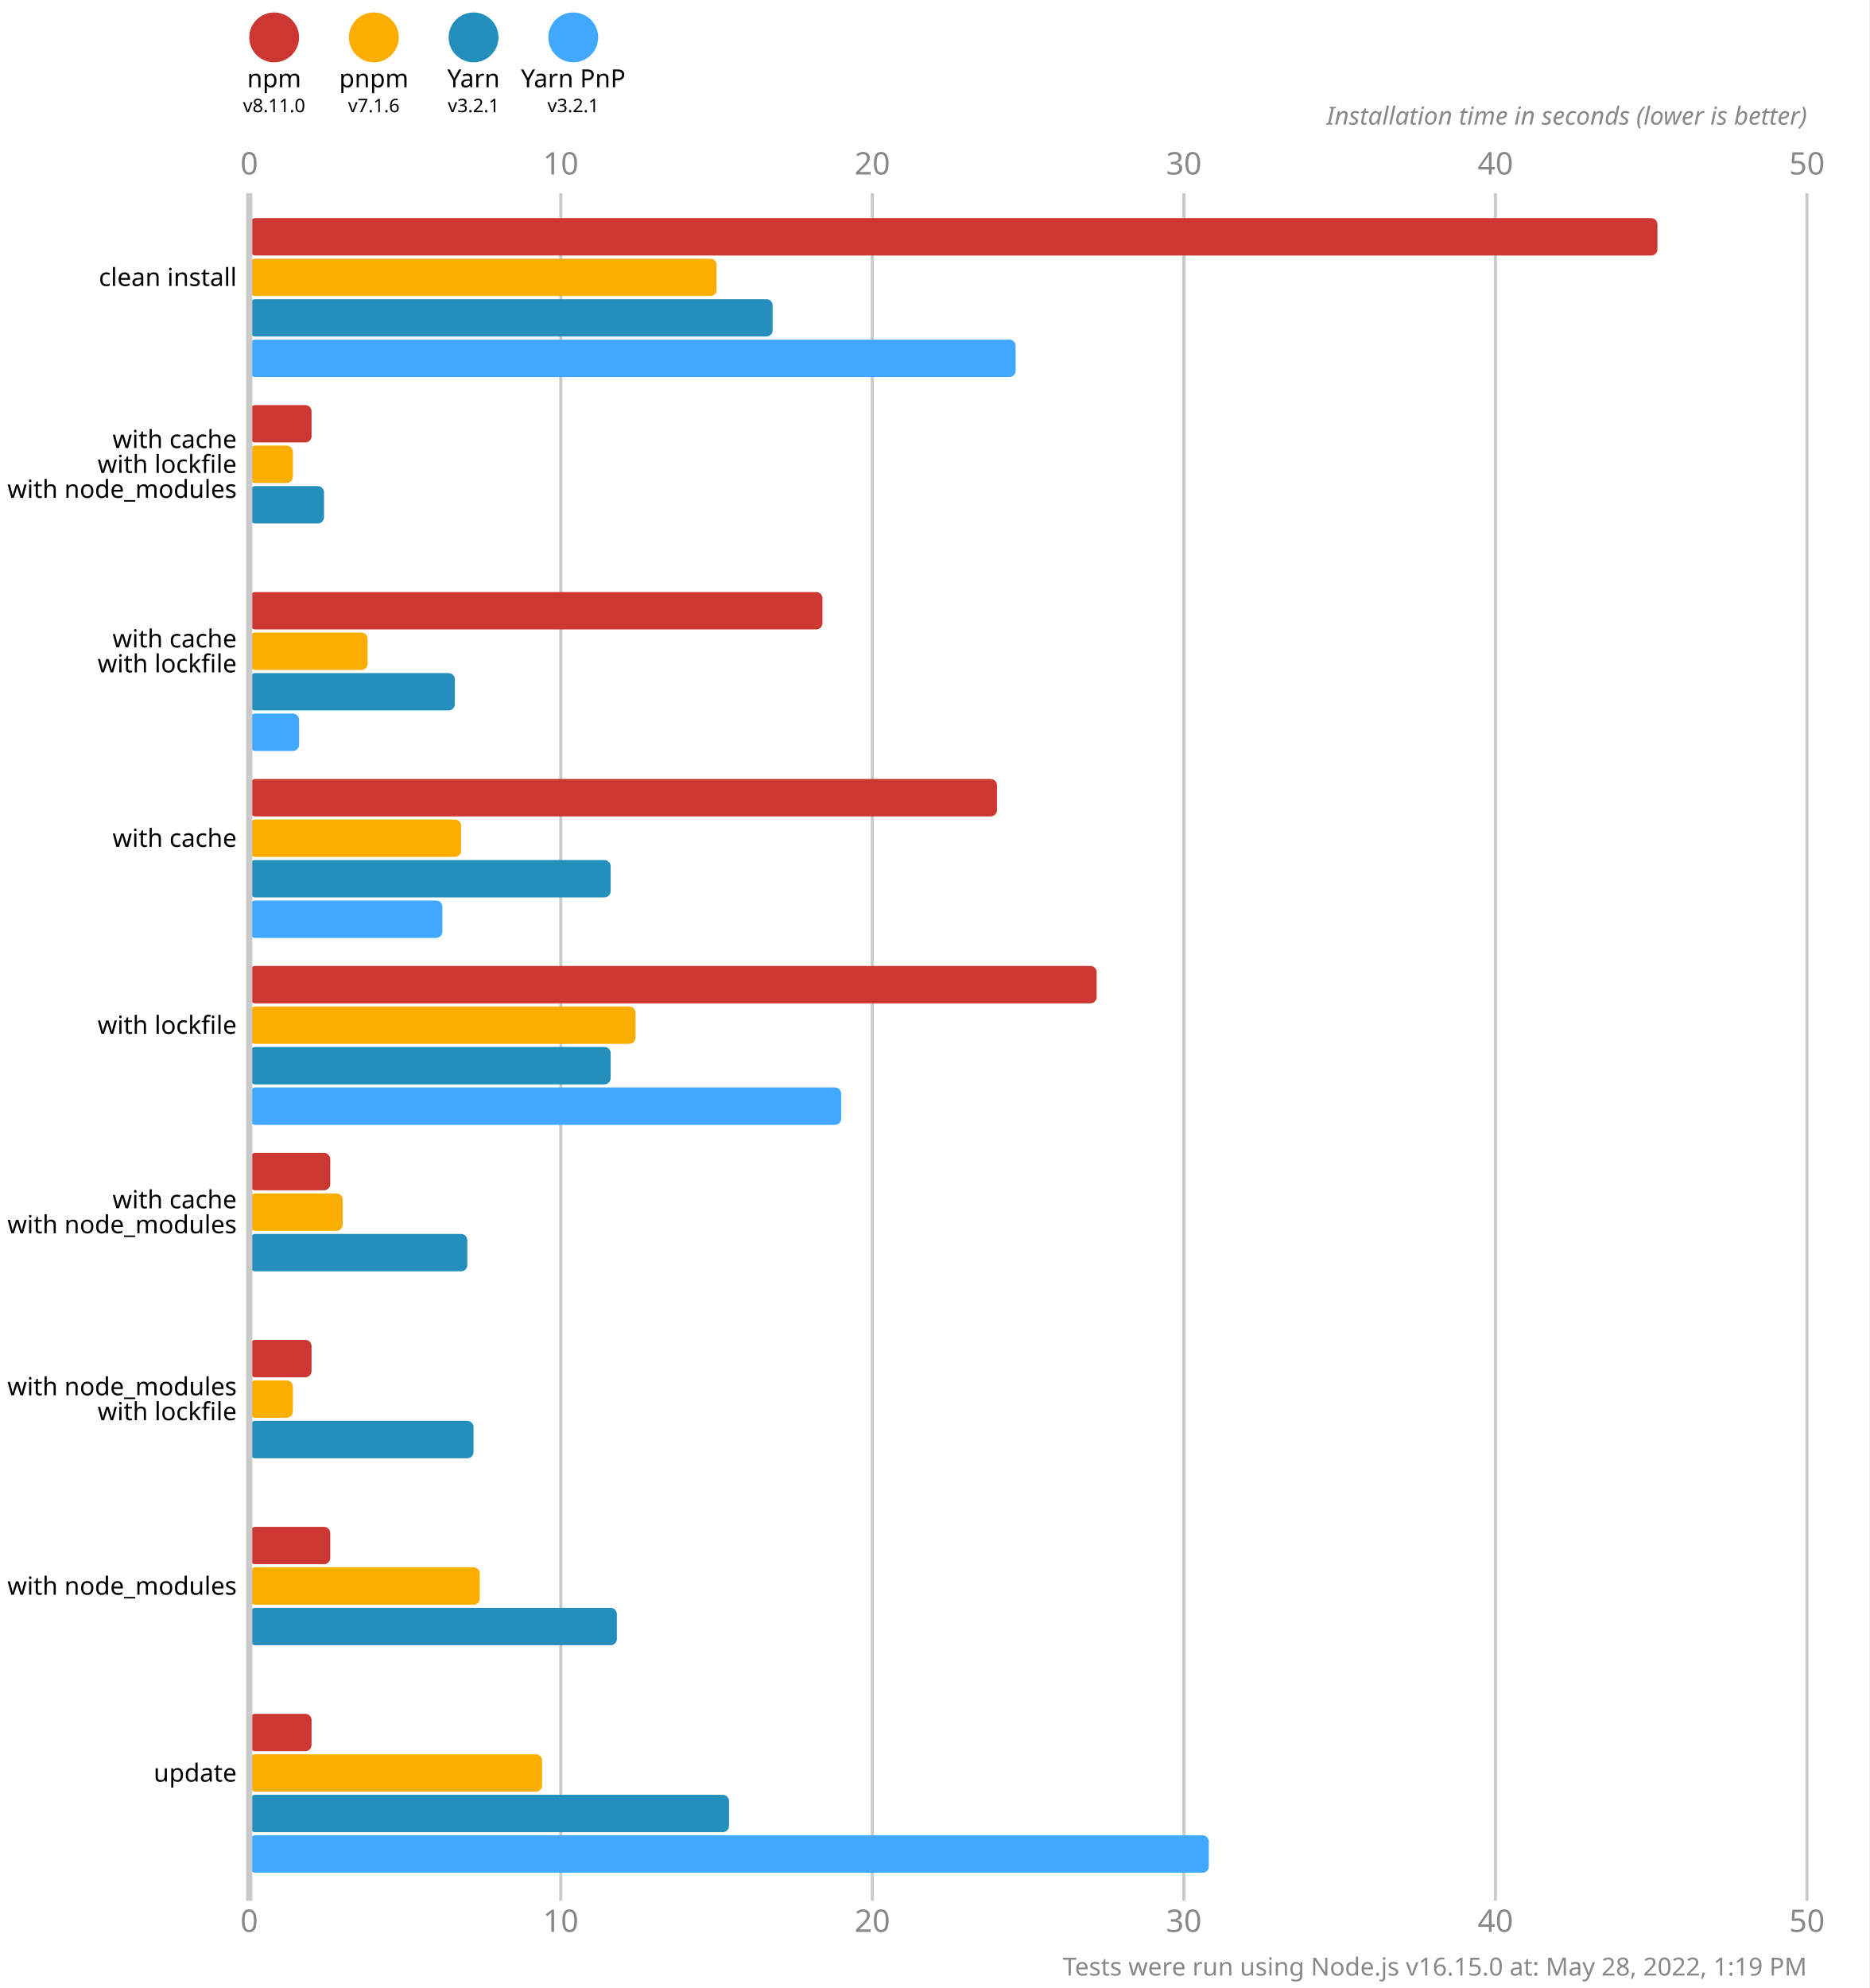
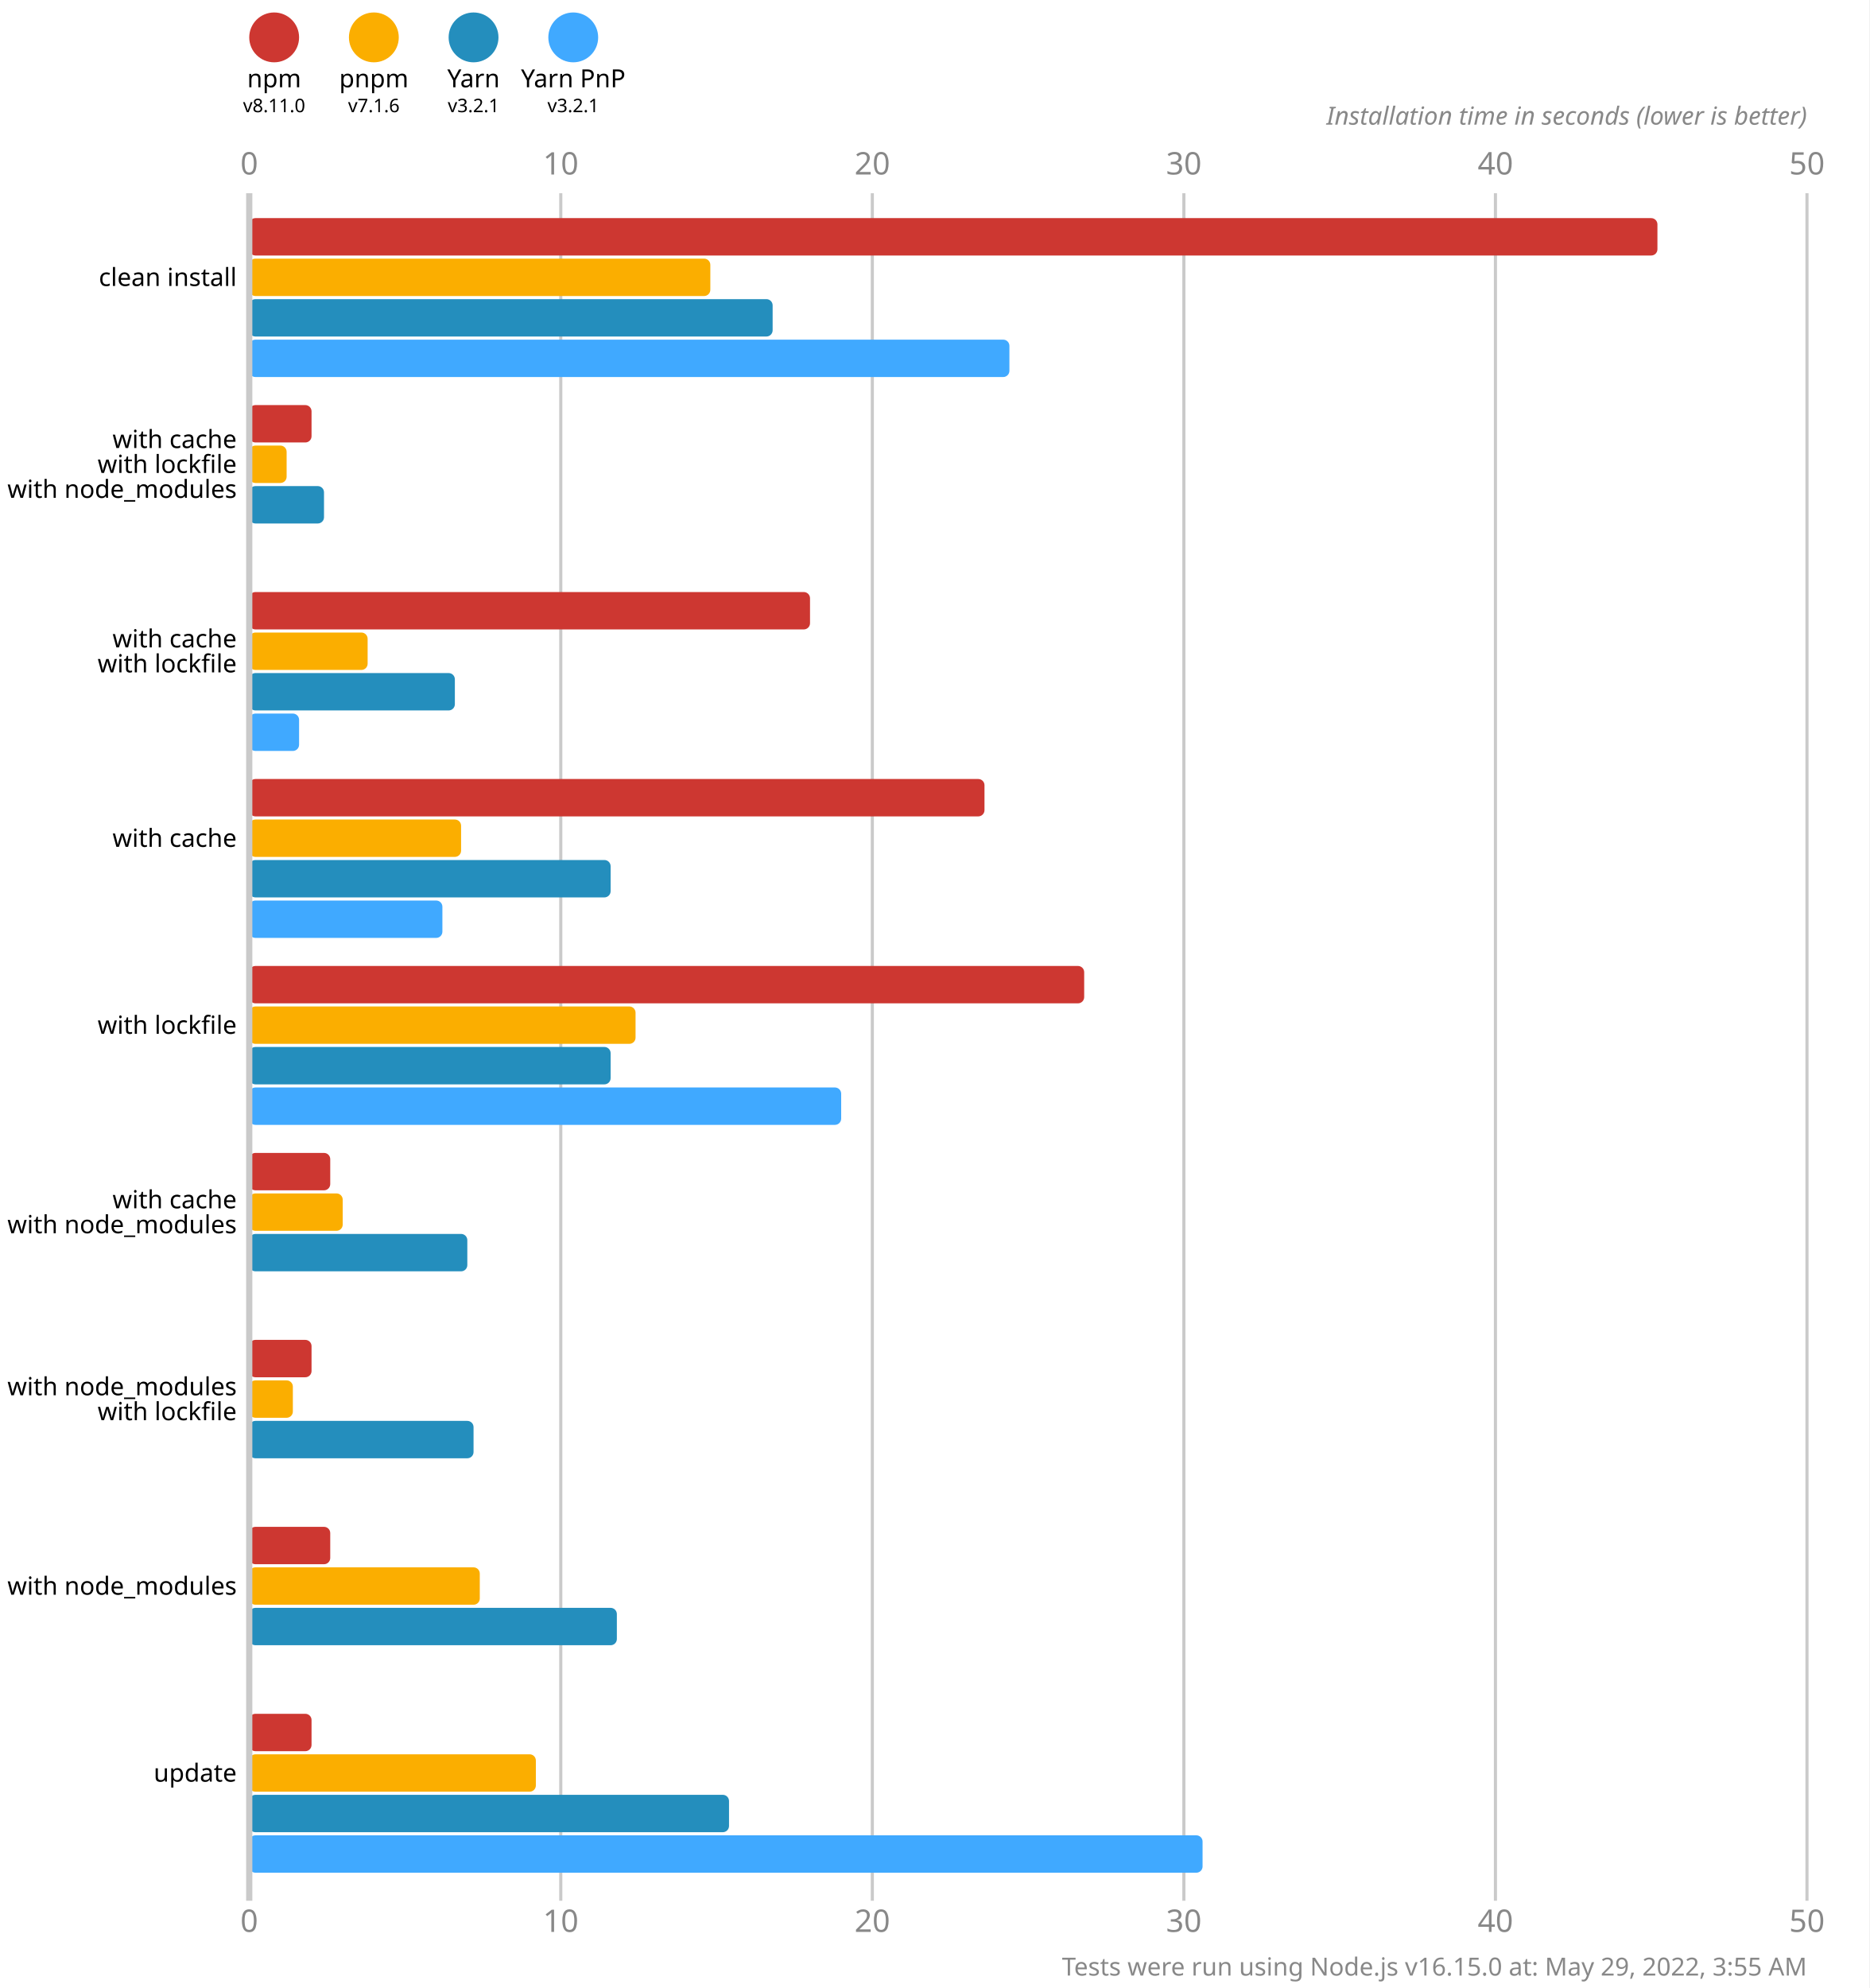
<svg xmlns="http://www.w3.org/2000/svg" version="1.1" viewBox="0 0 300 319">
  <style>
    .font { font-family: sans-serif; }
    .s3 { font-size: 3px; }
    .s4 { font-size: 4px; }
    .s5 { font-size: 5px; }
    .line { stroke: #cacaca; }
    .width { stroke-width: 0.5; }
    .text { fill: #888; }
  </style>
  <rect x="0" y="0" width="300" height="319" fill="#fff" />
  <circle cx="44" cy="6" r="4" fill="#cd3731" />
  <text x="44" y="14" class="font s4" text-anchor="middle">npm</text>
  <text x="44" y="18" class="font s3" text-anchor="middle">v8.11.0</text>
  <circle cx="60" cy="6" r="4" fill="#fbae00" />
  <text x="60" y="14" class="font s4" text-anchor="middle">pnpm</text>
  <text x="60" y="18" class="font s3" text-anchor="middle">v7.1.6</text>
  <circle cx="76" cy="6" r="4" fill="#248ebd" />
  <text x="76" y="14" class="font s4" text-anchor="middle">Yarn</text>
  <text x="76" y="18" class="font s3" text-anchor="middle">v3.2.1</text>
  <circle cx="92" cy="6" r="4" fill="#40a9ff" />
  <text x="92" y="14" class="font s4" text-anchor="middle">Yarn PnP</text>
  <text x="92" y="18" class="font s3" text-anchor="middle">v3.2.1</text>
  <text x="40" y="28" class="font s5 text" text-anchor="middle">0</text>
  <text x="40" y="310" class="font s5 text" text-anchor="middle">0</text>
  <line x1="90" y1="31" x2="90" y2="305" class="line width" />
  <text x="90" y="28" class="font s5 text" text-anchor="middle">10</text>
  <text x="90" y="310" class="font s5 text" text-anchor="middle">10</text>
  <line x1="140" y1="31" x2="140" y2="305" class="line width" />
  <text x="140" y="28" class="font s5 text" text-anchor="middle">20</text>
  <text x="140" y="310" class="font s5 text" text-anchor="middle">20</text>
  <line x1="190" y1="31" x2="190" y2="305" class="line width" />
  <text x="190" y="28" class="font s5 text" text-anchor="middle">30</text>
  <text x="190" y="310" class="font s5 text" text-anchor="middle">30</text>
  <line x1="240" y1="31" x2="240" y2="305" class="line width" />
  <text x="240" y="28" class="font s5 text" text-anchor="middle">40</text>
  <text x="240" y="310" class="font s5 text" text-anchor="middle">40</text>
  <line x1="290" y1="31" x2="290" y2="305" class="line width" />
  <text x="290" y="28" class="font s5 text" text-anchor="middle">50</text>
  <text x="290" y="310" class="font s5 text" text-anchor="middle">50</text>
  <text x="290" y="20" class="font s4 text" font-style="italic" text-anchor="end">Installation time in seconds (lower is better)</text>
  <rect x="40" y="35" width="226" height="6" fill="#cd3731" rx="1" ry="1" />
-   <rect x="40" y="41.5" width="75" height="6" fill="#fbae00" rx="1" ry="1" />
+   <rect x="40" y="41.5" width="74" height="6" fill="#fbae00" rx="1" ry="1" />
  <rect x="40" y="48" width="84" height="6" fill="#248ebd" rx="1" ry="1" />
-   <rect x="40" y="54.5" width="123" height="6" fill="#40a9ff" rx="1" ry="1" />
+   <rect x="40" y="54.5" width="122" height="6" fill="#40a9ff" rx="1" ry="1" />
  <rect x="40" y="65" width="10" height="6" fill="#cd3731" rx="1" ry="1" />
-   <rect x="40" y="71.5" width="7" height="6" fill="#fbae00" rx="1" ry="1" />
+   <rect x="40" y="71.5" width="6" height="6" fill="#fbae00" rx="1" ry="1" />
  <rect x="40" y="78" width="12" height="6" fill="#248ebd" rx="1" ry="1" />
  <rect x="40" y="84.5" width="0" height="6" fill="#40a9ff" rx="1" ry="1" />
-   <rect x="40" y="95" width="92" height="6" fill="#cd3731" rx="1" ry="1" />
+   <rect x="40" y="95" width="90" height="6" fill="#cd3731" rx="1" ry="1" />
  <rect x="40" y="101.5" width="19" height="6" fill="#fbae00" rx="1" ry="1" />
  <rect x="40" y="108" width="33" height="6" fill="#248ebd" rx="1" ry="1" />
  <rect x="40" y="114.5" width="8" height="6" fill="#40a9ff" rx="1" ry="1" />
-   <rect x="40" y="125" width="120" height="6" fill="#cd3731" rx="1" ry="1" />
+   <rect x="40" y="125" width="118" height="6" fill="#cd3731" rx="1" ry="1" />
  <rect x="40" y="131.5" width="34" height="6" fill="#fbae00" rx="1" ry="1" />
  <rect x="40" y="138" width="58" height="6" fill="#248ebd" rx="1" ry="1" />
  <rect x="40" y="144.5" width="31" height="6" fill="#40a9ff" rx="1" ry="1" />
-   <rect x="40" y="155" width="136" height="6" fill="#cd3731" rx="1" ry="1" />
+   <rect x="40" y="155" width="134" height="6" fill="#cd3731" rx="1" ry="1" />
  <rect x="40" y="161.5" width="62" height="6" fill="#fbae00" rx="1" ry="1" />
  <rect x="40" y="168" width="58" height="6" fill="#248ebd" rx="1" ry="1" />
  <rect x="40" y="174.5" width="95" height="6" fill="#40a9ff" rx="1" ry="1" />
  <rect x="40" y="185" width="13" height="6" fill="#cd3731" rx="1" ry="1" />
  <rect x="40" y="191.5" width="15" height="6" fill="#fbae00" rx="1" ry="1" />
  <rect x="40" y="198" width="35" height="6" fill="#248ebd" rx="1" ry="1" />
  <rect x="40" y="204.5" width="0" height="6" fill="#40a9ff" rx="1" ry="1" />
  <rect x="40" y="215" width="10" height="6" fill="#cd3731" rx="1" ry="1" />
  <rect x="40" y="221.5" width="7" height="6" fill="#fbae00" rx="1" ry="1" />
  <rect x="40" y="228" width="36" height="6" fill="#248ebd" rx="1" ry="1" />
  <rect x="40" y="234.5" width="0" height="6" fill="#40a9ff" rx="1" ry="1" />
  <rect x="40" y="245" width="13" height="6" fill="#cd3731" rx="1" ry="1" />
  <rect x="40" y="251.5" width="37" height="6" fill="#fbae00" rx="1" ry="1" />
  <rect x="40" y="258" width="59" height="6" fill="#248ebd" rx="1" ry="1" />
  <rect x="40" y="264.5" width="0" height="6" fill="#40a9ff" rx="1" ry="1" />
  <rect x="40" y="275" width="10" height="6" fill="#cd3731" rx="1" ry="1" />
-   <rect x="40" y="281.5" width="47" height="6" fill="#fbae00" rx="1" ry="1" />
+   <rect x="40" y="281.5" width="46" height="6" fill="#fbae00" rx="1" ry="1" />
  <rect x="40" y="288" width="77" height="6" fill="#248ebd" rx="1" ry="1" />
-   <rect x="40" y="294.5" width="154" height="6" fill="#40a9ff" rx="1" ry="1" />
+   <rect x="40" y="294.5" width="153" height="6" fill="#40a9ff" rx="1" ry="1" />
  <line x1="40" y1="31" x2="40" y2="305" class="line" />
  <text x="38" y="44.5" class="font s4" dominant-baseline="middle" text-anchor="end">clean install</text>
  <text x="38" y="70.5" class="font s4" dominant-baseline="middle" text-anchor="end">with cache</text>
  <text x="38" y="74.5" class="font s4" dominant-baseline="middle" text-anchor="end">with lockfile</text>
  <text x="38" y="78.5" class="font s4" dominant-baseline="middle" text-anchor="end">with node_modules</text>
  <text x="38" y="102.5" class="font s4" dominant-baseline="middle" text-anchor="end">with cache</text>
  <text x="38" y="106.5" class="font s4" dominant-baseline="middle" text-anchor="end">with lockfile</text>
  <text x="38" y="134.5" class="font s4" dominant-baseline="middle" text-anchor="end">with cache</text>
  <text x="38" y="164.5" class="font s4" dominant-baseline="middle" text-anchor="end">with lockfile</text>
  <text x="38" y="192.5" class="font s4" dominant-baseline="middle" text-anchor="end">with cache</text>
  <text x="38" y="196.5" class="font s4" dominant-baseline="middle" text-anchor="end">with node_modules</text>
  <text x="38" y="222.5" class="font s4" dominant-baseline="middle" text-anchor="end">with node_modules</text>
  <text x="38" y="226.5" class="font s4" dominant-baseline="middle" text-anchor="end">with lockfile</text>
  <text x="38" y="254.5" class="font s4" dominant-baseline="middle" text-anchor="end">with node_modules</text>
  <text x="38" y="284.5" class="font s4" dominant-baseline="middle" text-anchor="end">update</text>
-   <text x="290" y="317" class="font s4 text" text-anchor="end">Tests were run using Node.js v16.15.0 at: May 28, 2022, 1:19 PM</text>
+   <text x="290" y="317" class="font s4 text" text-anchor="end">Tests were run using Node.js v16.15.0 at: May 29, 2022, 3:55 AM</text>
</svg>
